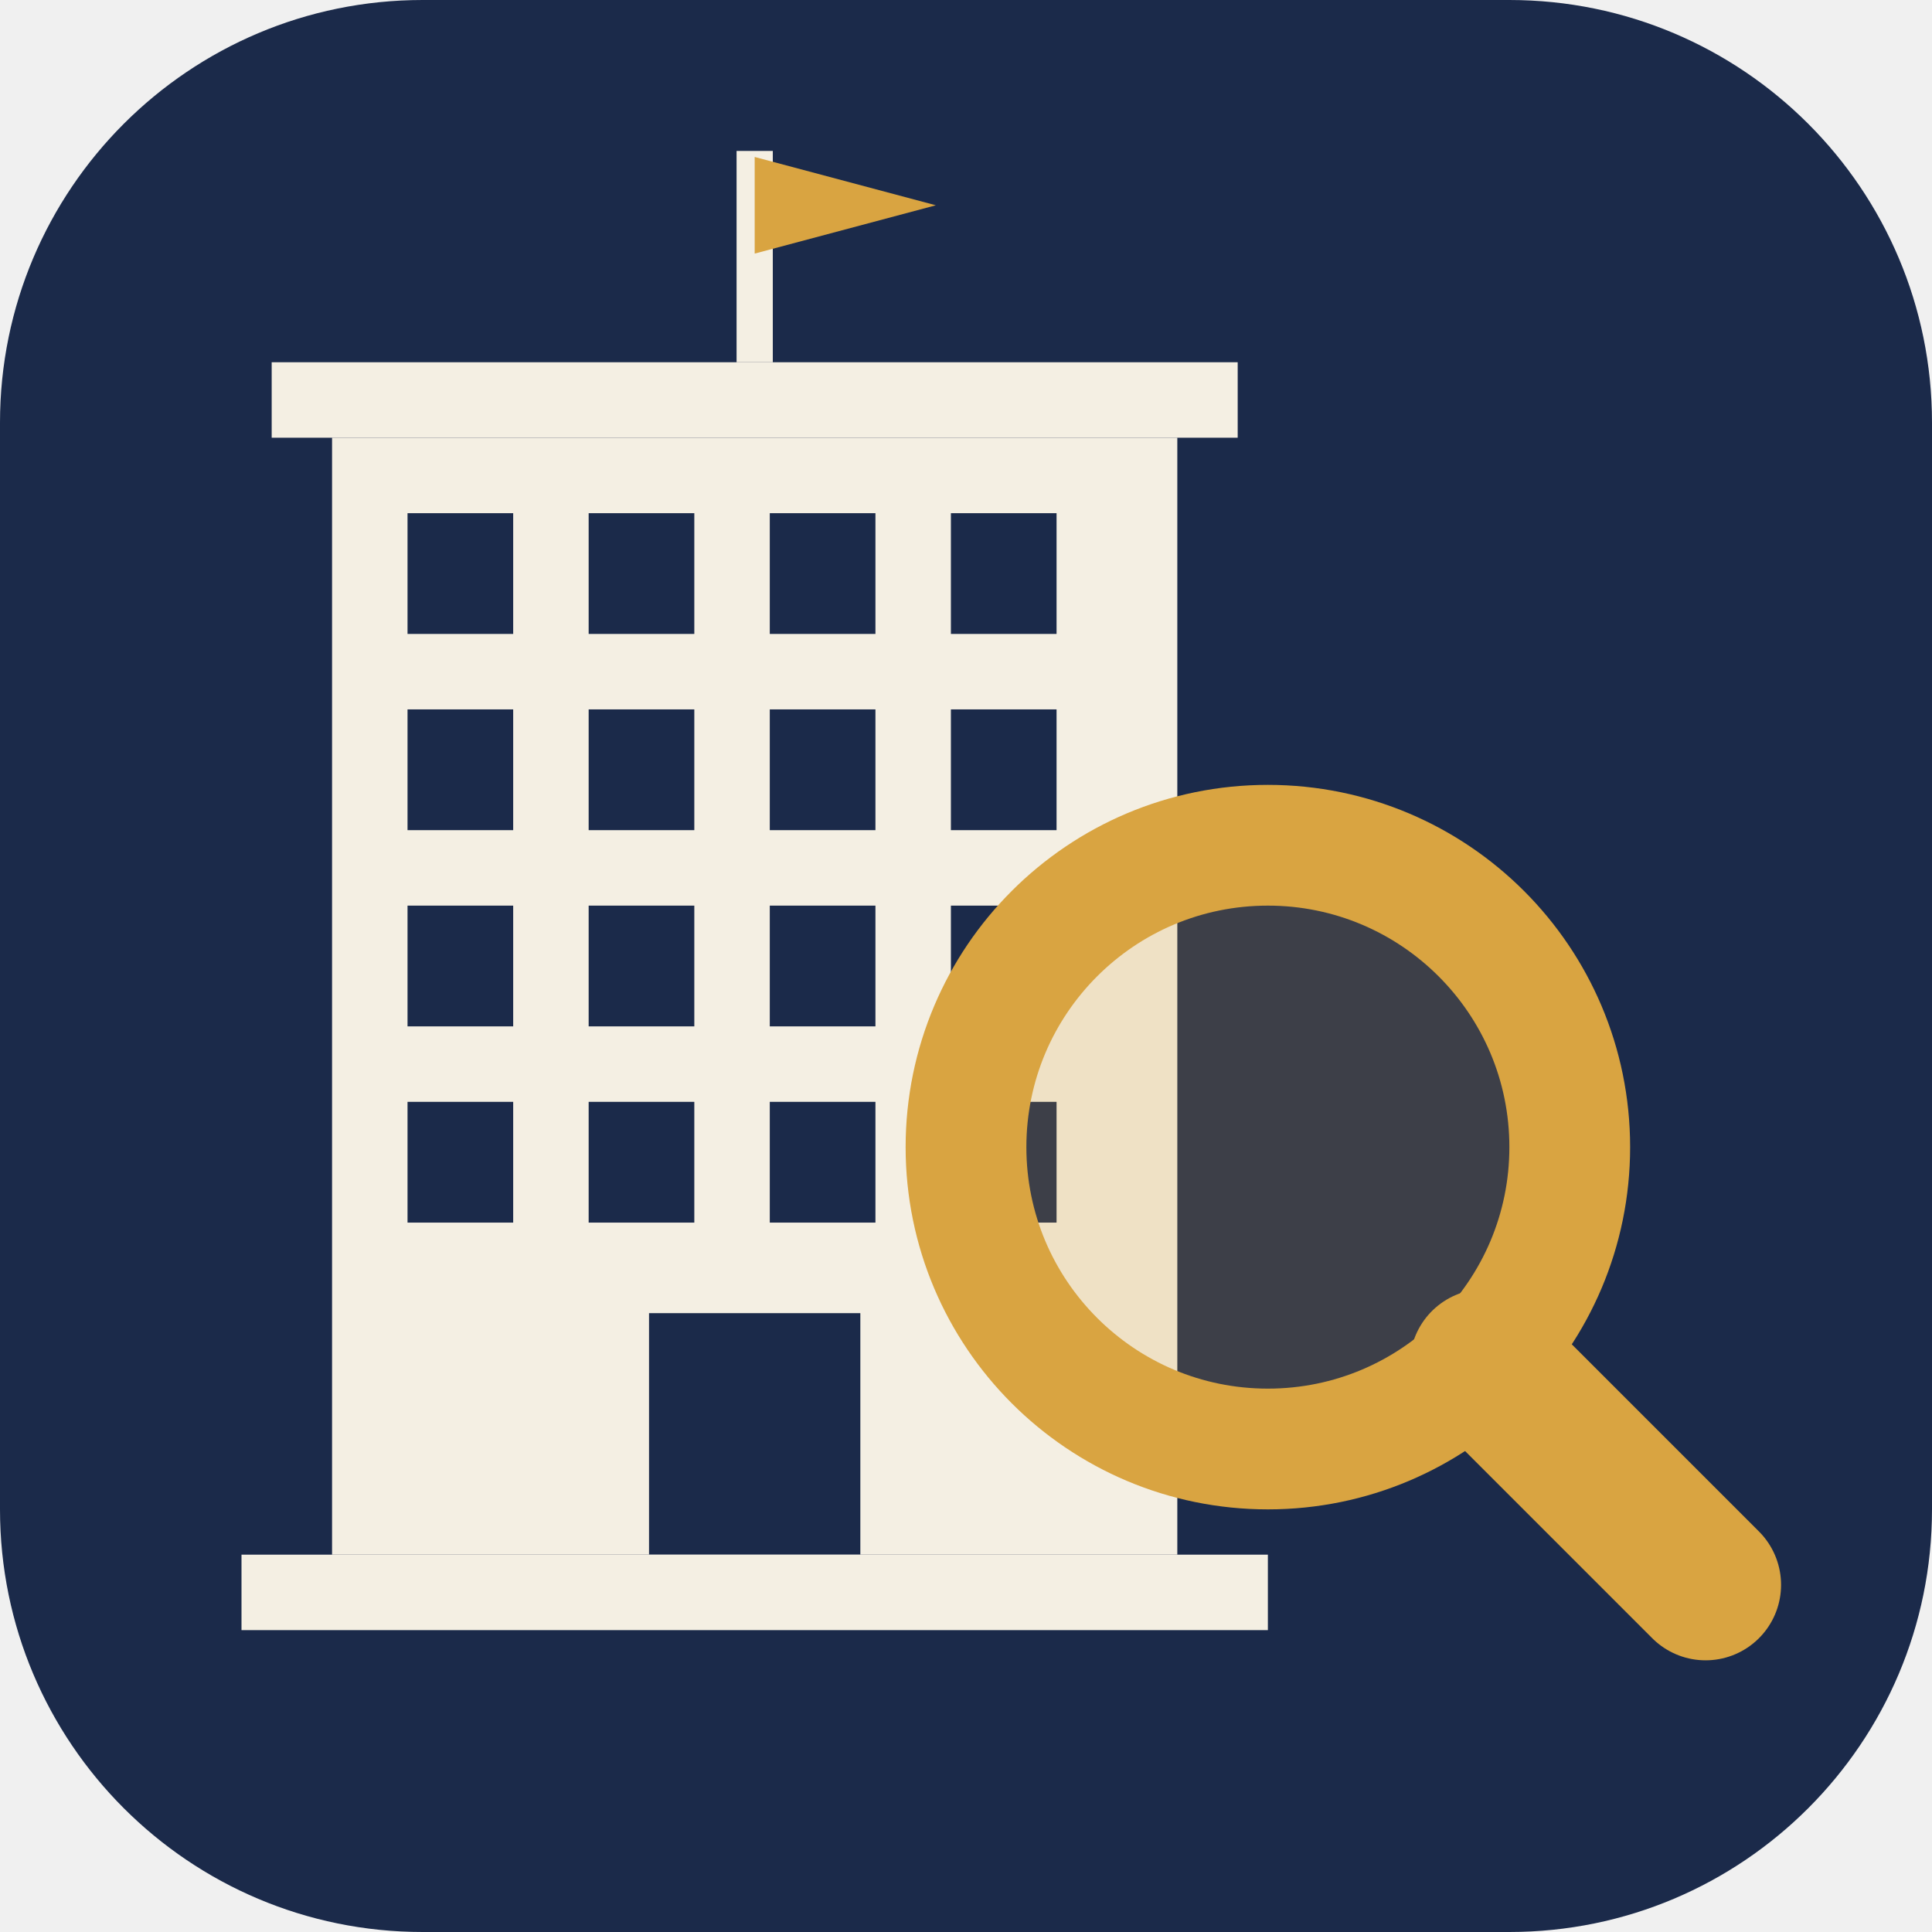
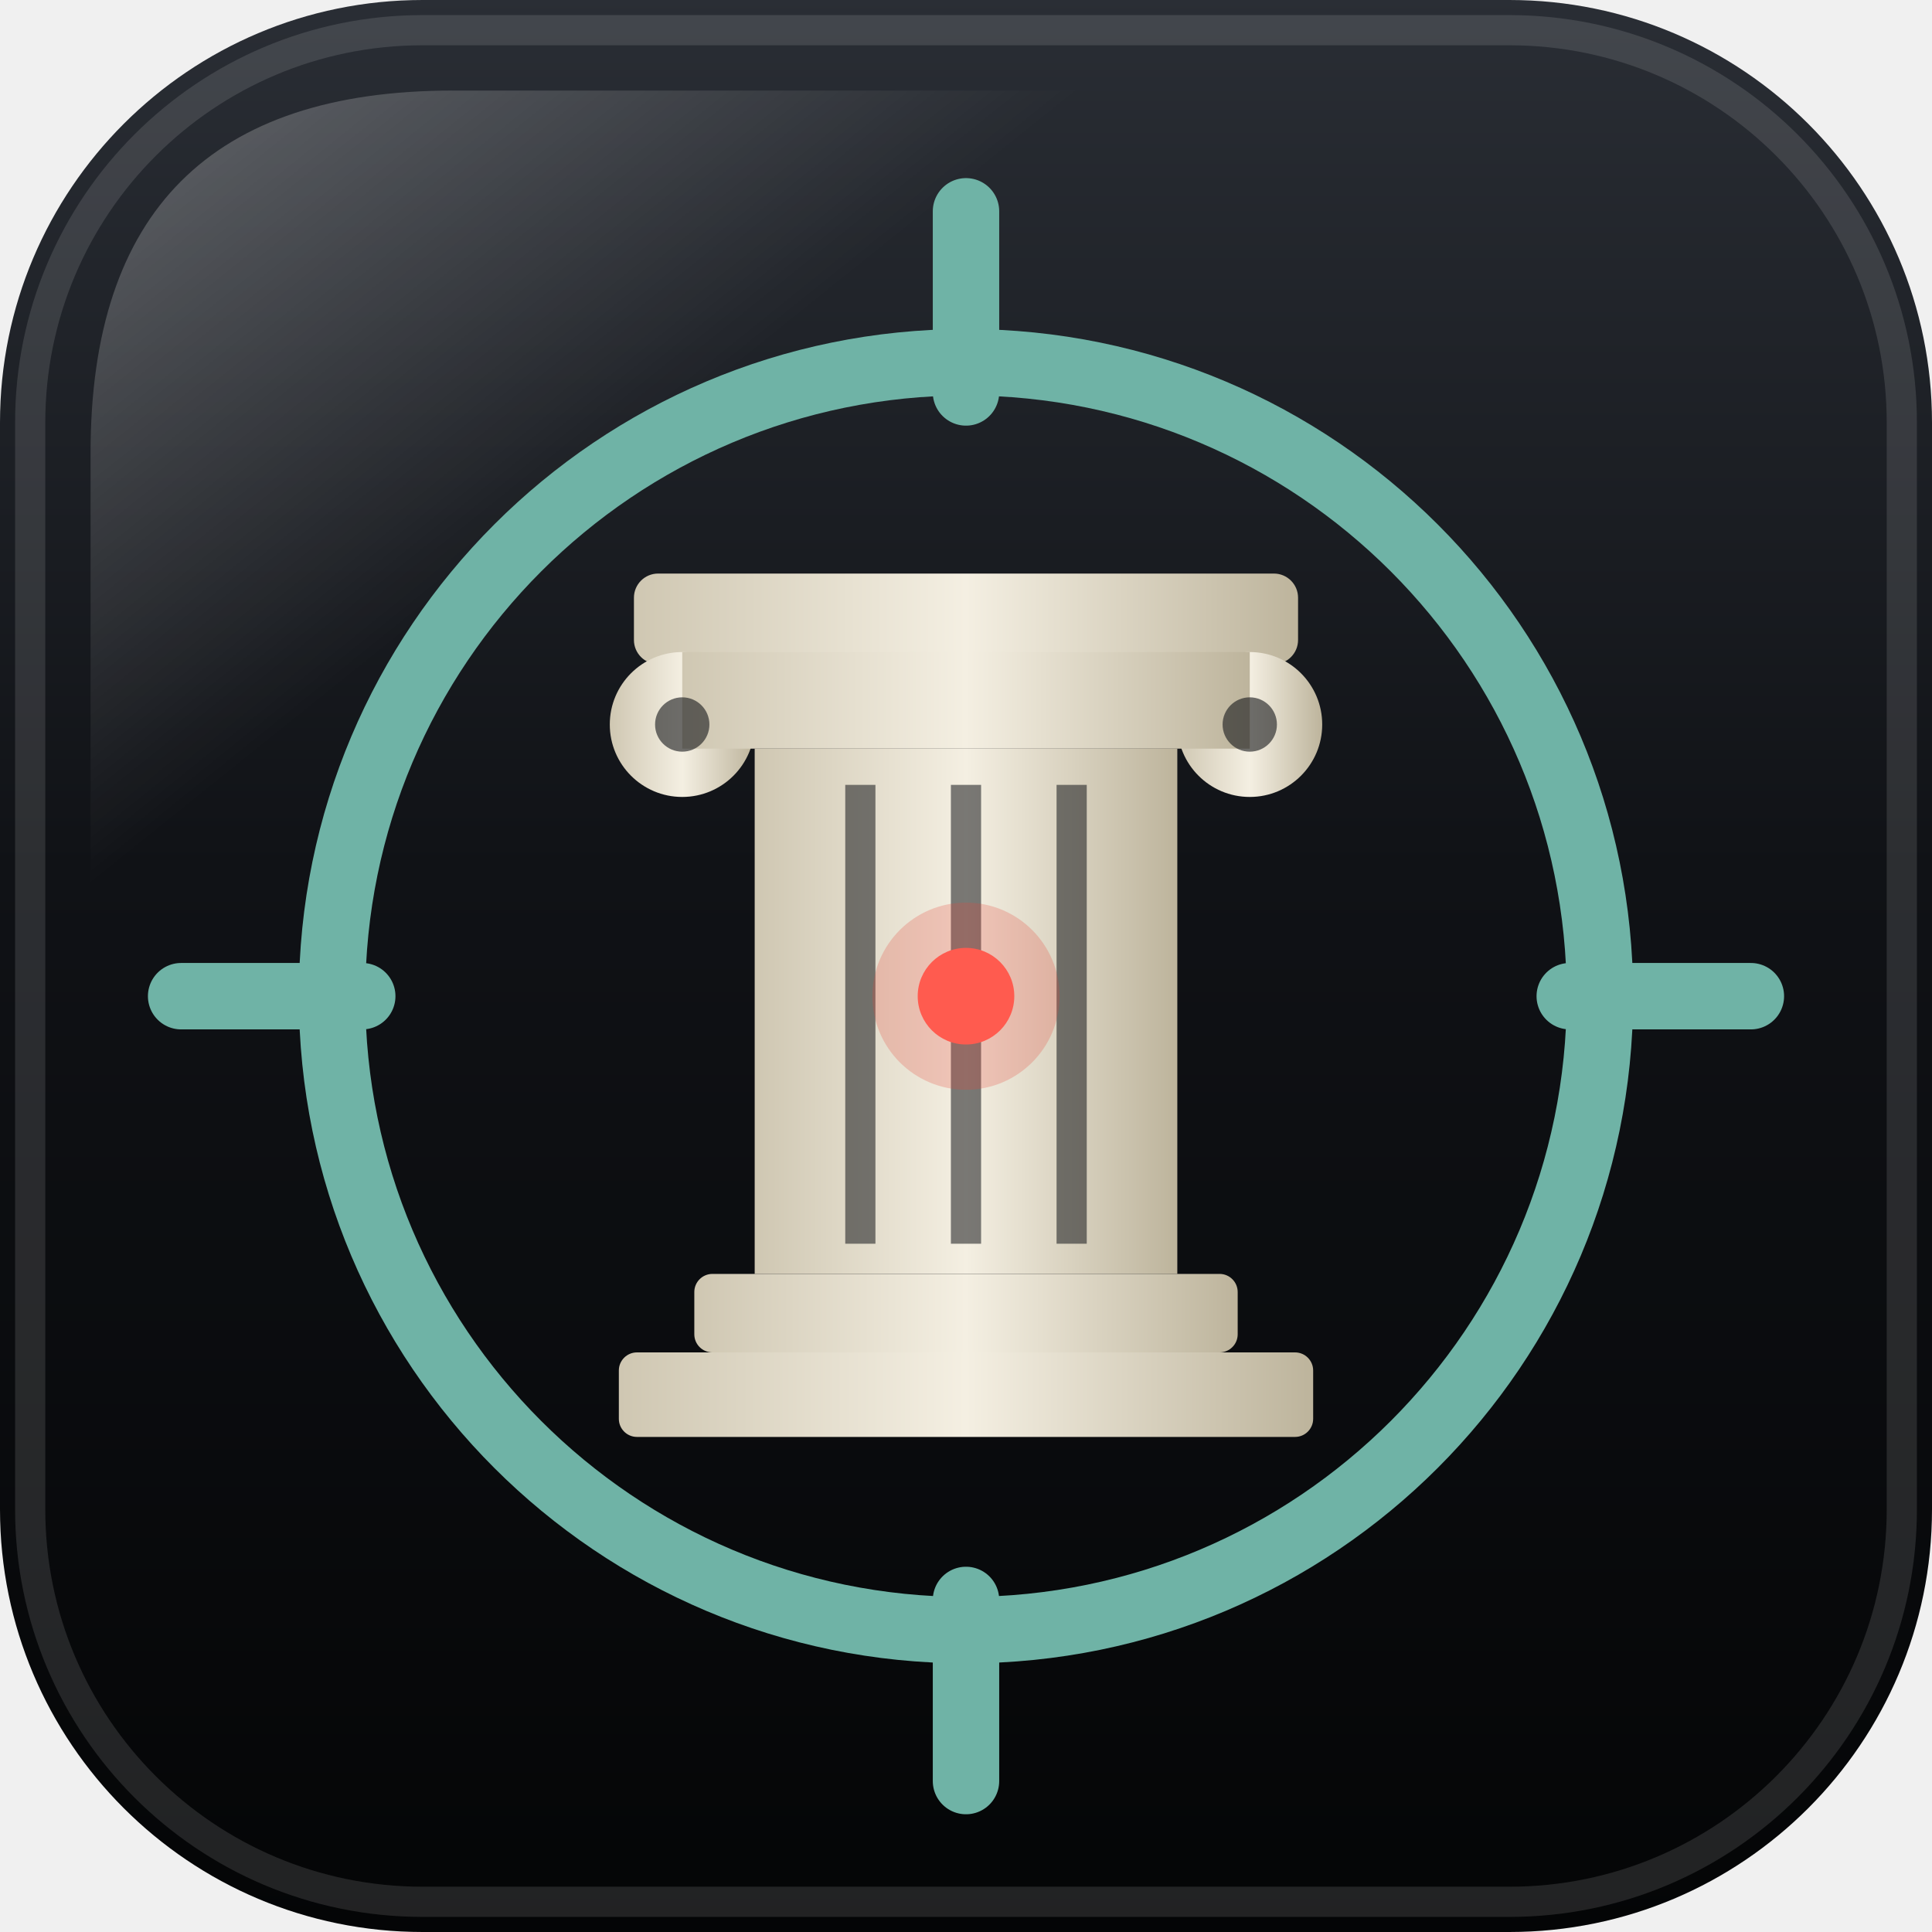
- <svg xmlns="http://www.w3.org/2000/svg" viewBox="0 0 64 64" role="img" aria-label="Agency Tracker logo">
-   <rect width="64" height="64" rx="14" fill="#1b2a4a" />
-   <rect x="9" y="12" width="32" height="2.5" fill="#f4efe3" />
-   <rect x="11" y="14.5" width="28" height="37" fill="#f4efe3" />
-   <g fill="#1b2a4a">
-     <rect x="13.5" y="17" width="3.5" height="4" />
-     <rect x="19.5" y="17" width="3.5" height="4" />
-     <rect x="25.5" y="17" width="3.5" height="4" />
-     <rect x="31.5" y="17" width="3.5" height="4" />
-     <rect x="13.5" y="23.5" width="3.5" height="4" />
-     <rect x="19.5" y="23.5" width="3.5" height="4" />
-     <rect x="25.5" y="23.5" width="3.5" height="4" />
-     <rect x="31.5" y="23.5" width="3.5" height="4" />
-     <rect x="13.5" y="30" width="3.5" height="4" />
-     <rect x="19.5" y="30" width="3.5" height="4" />
-     <rect x="25.5" y="30" width="3.5" height="4" />
-     <rect x="31.5" y="30" width="3.5" height="4" />
-     <rect x="13.5" y="36.5" width="3.5" height="4" />
-     <rect x="19.5" y="36.5" width="3.5" height="4" />
-     <rect x="25.5" y="36.5" width="3.5" height="4" />
-     <rect x="31.5" y="36.5" width="3.5" height="4" />
-     <rect x="21.5" y="43.5" width="7" height="8" />
+ <svg xmlns="http://www.w3.org/2000/svg" viewBox="0 0 64 64" role="img" aria-label="RegHunter logo">
+   <defs>
+     <linearGradient id="lacquer" x1="0" y1="0" x2="0" y2="1">
+       <stop offset="0" stop-color="#2a2e35" />
+       <stop offset="0.45" stop-color="#101216" />
+       <stop offset="1" stop-color="#040506" />
+     </linearGradient>
+     <linearGradient id="sheen" x1="0" y1="0" x2="1" y2="1">
+       <stop offset="0" stop-color="#ffffff" stop-opacity="0.28" />
+       <stop offset="0.4" stop-color="#ffffff" stop-opacity="0" />
+     </linearGradient>
+     <linearGradient id="ivory" x1="0" y1="0" x2="1" y2="0">
+       <stop offset="0" stop-color="#cfc7b2" />
+       <stop offset="0.5" stop-color="#f4efe2" />
+       <stop offset="1" stop-color="#bdb49c" />
+     </linearGradient>
+   </defs>
+   <rect width="64" height="64" rx="14" fill="url(#lacquer)" />
+   <rect x="1" y="1" width="62" height="62" rx="13" fill="none" stroke="#ffffff" stroke-opacity="0.12" />
+   <path d="M3 15 Q3 3 15 3 H44 Q20 12 3 36 Z" fill="url(#sheen)" />
+   <circle cx="32" cy="33" r="21" fill="none" stroke="#6fb3a6" stroke-width="2.2" />
+   <g stroke="#6fb3a6" stroke-width="2.2" stroke-linecap="round">
+     <line x1="32" y1="7" x2="32" y2="13" />
+     <line x1="32" y1="53" x2="32" y2="59" />
+     <line x1="6" y1="33" x2="12" y2="33" />
+     <line x1="52" y1="33" x2="58" y2="33" />
  </g>
-   <rect x="8" y="51.5" width="34" height="2.5" fill="#f4efe3" />
-   <line x1="25" y1="5" x2="25" y2="12" stroke="#f4efe3" stroke-width="1.2" />
-   <path d="M25 5.2 L31 6.8 L25 8.4 Z" fill="#d9a441" />
-   <circle cx="42" cy="38" r="10" fill="#d9a441" fill-opacity="0.18" stroke="#d9a441" stroke-width="4" />
-   <line x1="49.2" y1="45.2" x2="56.5" y2="52.5" stroke="#d9a441" stroke-width="5" stroke-linecap="round" />
+   <g fill="url(#ivory)">
+     <rect x="21" y="19" width="22" height="3" rx="0.8" />
+     <circle cx="22.6" cy="24" r="2.4" />
+     <circle cx="41.4" cy="24" r="2.4" />
+     <rect x="22.6" y="21.6" width="18.8" height="3.2" />
+     <rect x="25" y="24.8" width="14" height="17.4" />
+     <rect x="23" y="42.2" width="18" height="2.6" rx="0.6" />
+     <rect x="20.5" y="44.8" width="23" height="2.8" rx="0.6" />
+   </g>
+   <g stroke="#14161a" stroke-opacity="0.55" stroke-width="1">
+     <line x1="28.5" y1="26" x2="28.5" y2="41.2" />
+     <line x1="32" y1="26" x2="32" y2="41.2" />
+     <line x1="35.5" y1="26" x2="35.5" y2="41.2" />
+   </g>
+   <circle cx="22.6" cy="24" r="0.9" fill="#14161a" fill-opacity="0.6" />
+   <circle cx="41.4" cy="24" r="0.9" fill="#14161a" fill-opacity="0.6" />
+   <circle cx="32" cy="33" r="3.1" fill="#e5483f" fill-opacity="0.25" />
+   <circle cx="32" cy="33" r="1.6" fill="#ff5b4f" />
</svg>
